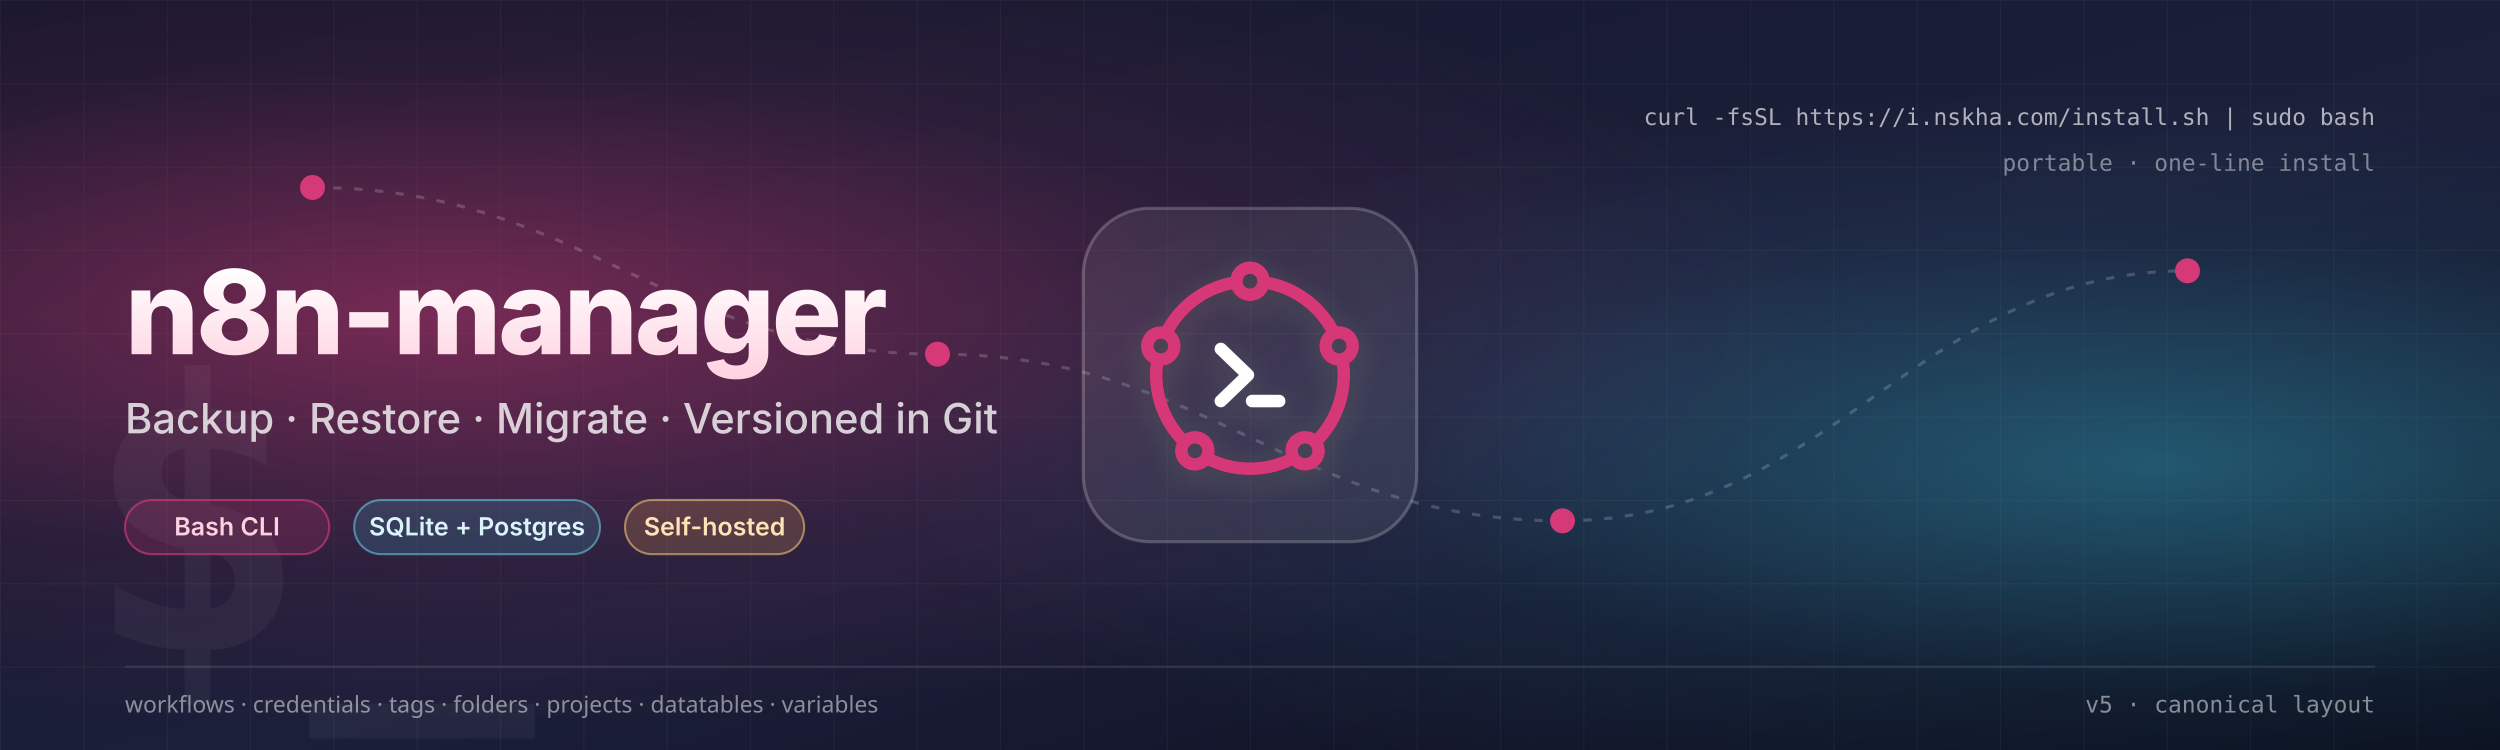
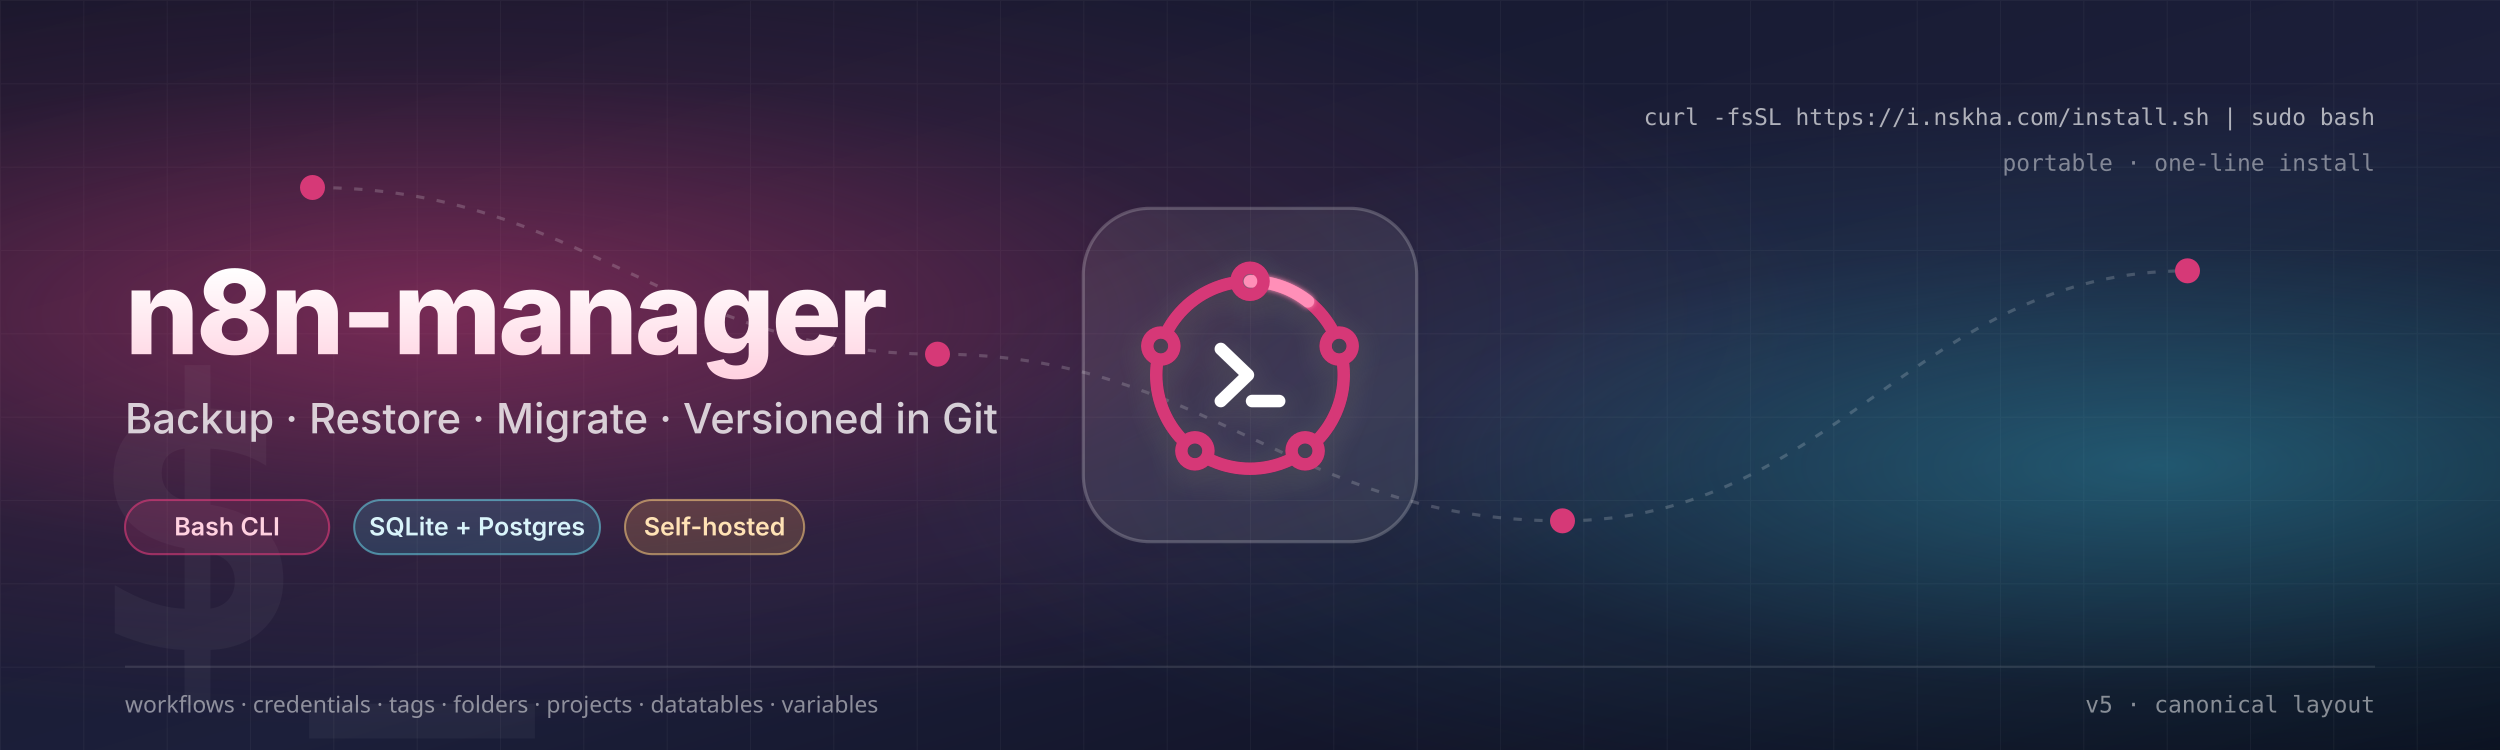
<svg xmlns="http://www.w3.org/2000/svg" viewBox="0 0 1200 360" role="img" aria-label="n8n-manager — Backup, Restore, Migrate" preserveAspectRatio="xMidYMid meet">
  <defs>
    <linearGradient id="bg" x1="0" y1="0" x2="1" y2="1">
      <stop offset="0%" stop-color="#13162a" />
      <stop offset="55%" stop-color="#1c1f3a" />
      <stop offset="100%" stop-color="#0a0c1a" />
    </linearGradient>
    <radialGradient id="glowPink" cx="0.18" cy="0.42" r="0.55">
      <stop offset="0%" stop-color="#d63977" stop-opacity="0.50" />
      <stop offset="60%" stop-color="#d63977" stop-opacity="0.10" />
      <stop offset="100%" stop-color="#d63977" stop-opacity="0" />
    </radialGradient>
    <radialGradient id="glowCyan" cx="0.86" cy="0.62" r="0.50">
      <stop offset="0%" stop-color="#36B9D5" stop-opacity="0.40" />
      <stop offset="60%" stop-color="#36B9D5" stop-opacity="0.08" />
      <stop offset="100%" stop-color="#36B9D5" stop-opacity="0" />
    </radialGradient>
    <pattern id="grid" x="0" y="0" width="40" height="40" patternUnits="userSpaceOnUse">
      <path d="M40 0 L0 0 0 40" fill="none" stroke="#FFFFFF" stroke-opacity="0.04" stroke-width="1" />
    </pattern>
    <filter id="softshadow" x="-50%" y="-50%" width="200%" height="200%">
      <feGaussianBlur in="SourceAlpha" stdDeviation="6" />
      <feOffset dx="0" dy="3" />
      <feComponentTransfer>
        <feFuncA type="linear" slope="0.55" />
      </feComponentTransfer>
      <feMerge>
        <feMergeNode />
+         <feMergeNode in="SourceGraphic" />
+       </feMerge>
+     </filter>
+     <filter id="iconGlow" x="-50%" y="-50%" width="200%" height="200%">
+       <feGaussianBlur stdDeviation="2.5" result="blur" />
+       <feMerge>
+         <feMergeNode in="blur" />
        <feMergeNode in="SourceGraphic" />
      </feMerge>
    </filter>
    <linearGradient id="title" x1="0" y1="0" x2="0" y2="1">
      <stop offset="0%" stop-color="#FFFFFF" />
      <stop offset="100%" stop-color="#FFD1E0" />
    </linearGradient>
  </defs>
  <rect width="1200" height="360" fill="url(#bg)" />
  <rect width="1200" height="360" fill="url(#grid)" />
  <rect width="1200" height="360" fill="url(#glowPink)" />
  <rect width="1200" height="360" fill="url(#glowCyan)" />
  <g stroke="#FFFFFF" stroke-opacity="0.18" fill="none" stroke-width="1.5">
    <path d="M150 90 C 280 90, 320 170, 450 170" stroke-dasharray="4 6" />
    <path d="M450 170 C 580 170, 620 250, 750 250" stroke-dasharray="4 6" />
    <path d="M750 250 C 880 250, 920 130, 1050 130" stroke-dasharray="4 6" />
  </g>
  <g fill="#d63977">
    <circle cx="150" cy="90" r="6" />
    <circle cx="450" cy="170" r="6" />
    <circle cx="750" cy="250" r="6" />
    <circle cx="1050" cy="130" r="6" />
  </g>
  <g fill="#FFFFFF" fill-opacity="0.04" font-family="ui-monospace, SFMono-Regular, Menlo, monospace">
    <text x="40" y="312" font-size="180" font-weight="700">$_</text>
  </g>
  <g id="ICON_SLOT" transform="translate(520 100)" filter="url(#softshadow)">
    <rect x="0" y="0" width="160" height="160" rx="32" ry="32" fill="#FFFFFF" fill-opacity="0.06" stroke="#FFFFFF" stroke-opacity="0.20" stroke-width="1.5" />
    <g transform="translate(80 80) scale(0.5) translate(-128 -128)" fill="none" stroke-linecap="round" stroke-linejoin="round" stroke-width="12">
      <g stroke="#d63977">
        <path d="M 50.06 83.00 A 90 90 0 0 1 109.29 39.97" />
        <path d="M 146.71 39.97 A 90 90 0 0 1 205.94 83.00" />
        <path d="M 217.51 118.59 A 90 90 0 0 1 194.88 188.22" />
        <path d="M 164.60 210.21 A 90 90 0 0 1 91.40 210.21" />
        <path d="M 61.12 188.22 A 90 90 0 0 1 38.49 118.59" />
-         <circle cx="128" cy="38" r="13" />
-         <circle cx="213.6" cy="100.2" r="13" />
-         <circle cx="180.9" cy="200.8" r="13" />
-         <circle cx="75.1" cy="200.8" r="13" />
-         <circle cx="42.4" cy="100.2" r="13" />
+       </g>
+       <path d="M 128 38 A 90 90 0 0 1 128 218 A 90 90 0 0 1 128 38" stroke="#ff8fb8" stroke-dasharray="60 505.5" filter="url(#iconGlow)">
+         <animate attributeName="stroke-dashoffset" from="0" to="-565.5" dur="3s" repeatCount="indefinite" />
+       </path>
+       <g stroke="#d63977">
+         <circle cx="128" cy="38" r="13">
+           <animate attributeName="r" values="13;19;13;13" keyTimes="0;0.07;0.14;1" dur="3s" begin="0s" repeatCount="indefinite" />
+         </circle>
+         <circle cx="213.6" cy="100.2" r="13">
+           <animate attributeName="r" values="13;19;13;13" keyTimes="0;0.07;0.14;1" dur="3s" begin="0.6s" repeatCount="indefinite" />
+         </circle>
+         <circle cx="180.9" cy="200.8" r="13">
+           <animate attributeName="r" values="13;19;13;13" keyTimes="0;0.07;0.14;1" dur="3s" begin="1.2s" repeatCount="indefinite" />
+         </circle>
+         <circle cx="75.1" cy="200.8" r="13">
+           <animate attributeName="r" values="13;19;13;13" keyTimes="0;0.07;0.14;1" dur="3s" begin="1.8s" repeatCount="indefinite" />
+         </circle>
+         <circle cx="42.4" cy="100.2" r="13">
+           <animate attributeName="r" values="13;19;13;13" keyTimes="0;0.07;0.14;1" dur="3s" begin="2.4s" repeatCount="indefinite" />
+         </circle>
      </g>
      <g stroke="#FFFFFF">
        <polyline points="100,103 126,128 100,153" />
-         <line x1="130" y1="153" x2="156" y2="153" />
+         <line x1="130" y1="153" x2="156" y2="153">
+           <animate attributeName="opacity" values="1;0" keyTimes="0;0.5" dur="1s" repeatCount="indefinite" calcMode="discrete" />
+         </line>
      </g>
    </g>
  </g>
  <g font-family="ui-sans-serif, system-ui, -apple-system, 'Segoe UI', Inter, sans-serif">
    <text x="60" y="170" font-size="56" font-weight="800" fill="url(#title)" letter-spacing="-1.5">n8n-manager</text>
    <text x="60" y="208" font-size="20" font-weight="500" fill="#FFFFFF" fill-opacity="0.78">
      Backup · Restore · Migrate · Versioned in Git
    </text>
    <g transform="translate(60 240)" font-size="12" font-weight="600">
      <g>
        <rect x="0" y="0" width="98" height="26" rx="13" fill="#d63977" fill-opacity="0.18" stroke="#d63977" stroke-opacity="0.65" />
        <text x="49" y="17" text-anchor="middle" fill="#FFD1E0">Bash CLI</text>
      </g>
      <g transform="translate(110 0)">
        <rect x="0" y="0" width="118" height="26" rx="13" fill="#36B9D5" fill-opacity="0.18" stroke="#69D6E8" stroke-opacity="0.55" />
        <text x="59" y="17" text-anchor="middle" fill="#D9F4FA">SQLite + Postgres</text>
      </g>
      <g transform="translate(240 0)">
        <rect x="0" y="0" width="86" height="26" rx="13" fill="#FFB454" fill-opacity="0.18" stroke="#FFD080" stroke-opacity="0.55" />
        <text x="43" y="17" text-anchor="middle" fill="#FFE2B5">Self-hosted</text>
      </g>
    </g>
  </g>
  <g transform="translate(900 60)" font-family="ui-monospace, SFMono-Regular, Menlo, monospace" font-size="11" fill="#FFFFFF" fill-opacity="0.65">
    <text x="240" y="0" text-anchor="end">curl -fsSL https://i.nskha.com/install.sh | sudo bash</text>
    <text x="240" y="22" text-anchor="end" fill-opacity="0.45">portable · one-line install</text>
  </g>
  <line x1="60" y1="320" x2="1140" y2="320" stroke="#FFFFFF" stroke-opacity="0.10" />
  <text x="60" y="342" font-family="ui-sans-serif, system-ui, sans-serif" font-size="11" fill="#FFFFFF" fill-opacity="0.5">
    workflows · credentials · tags · folders · projects · datatables · variables
  </text>
  <text x="1140" y="342" text-anchor="end" font-family="ui-monospace, SFMono-Regular, Menlo, monospace" font-size="11" fill="#FFFFFF" fill-opacity="0.5">v5 · canonical layout</text>
</svg>
